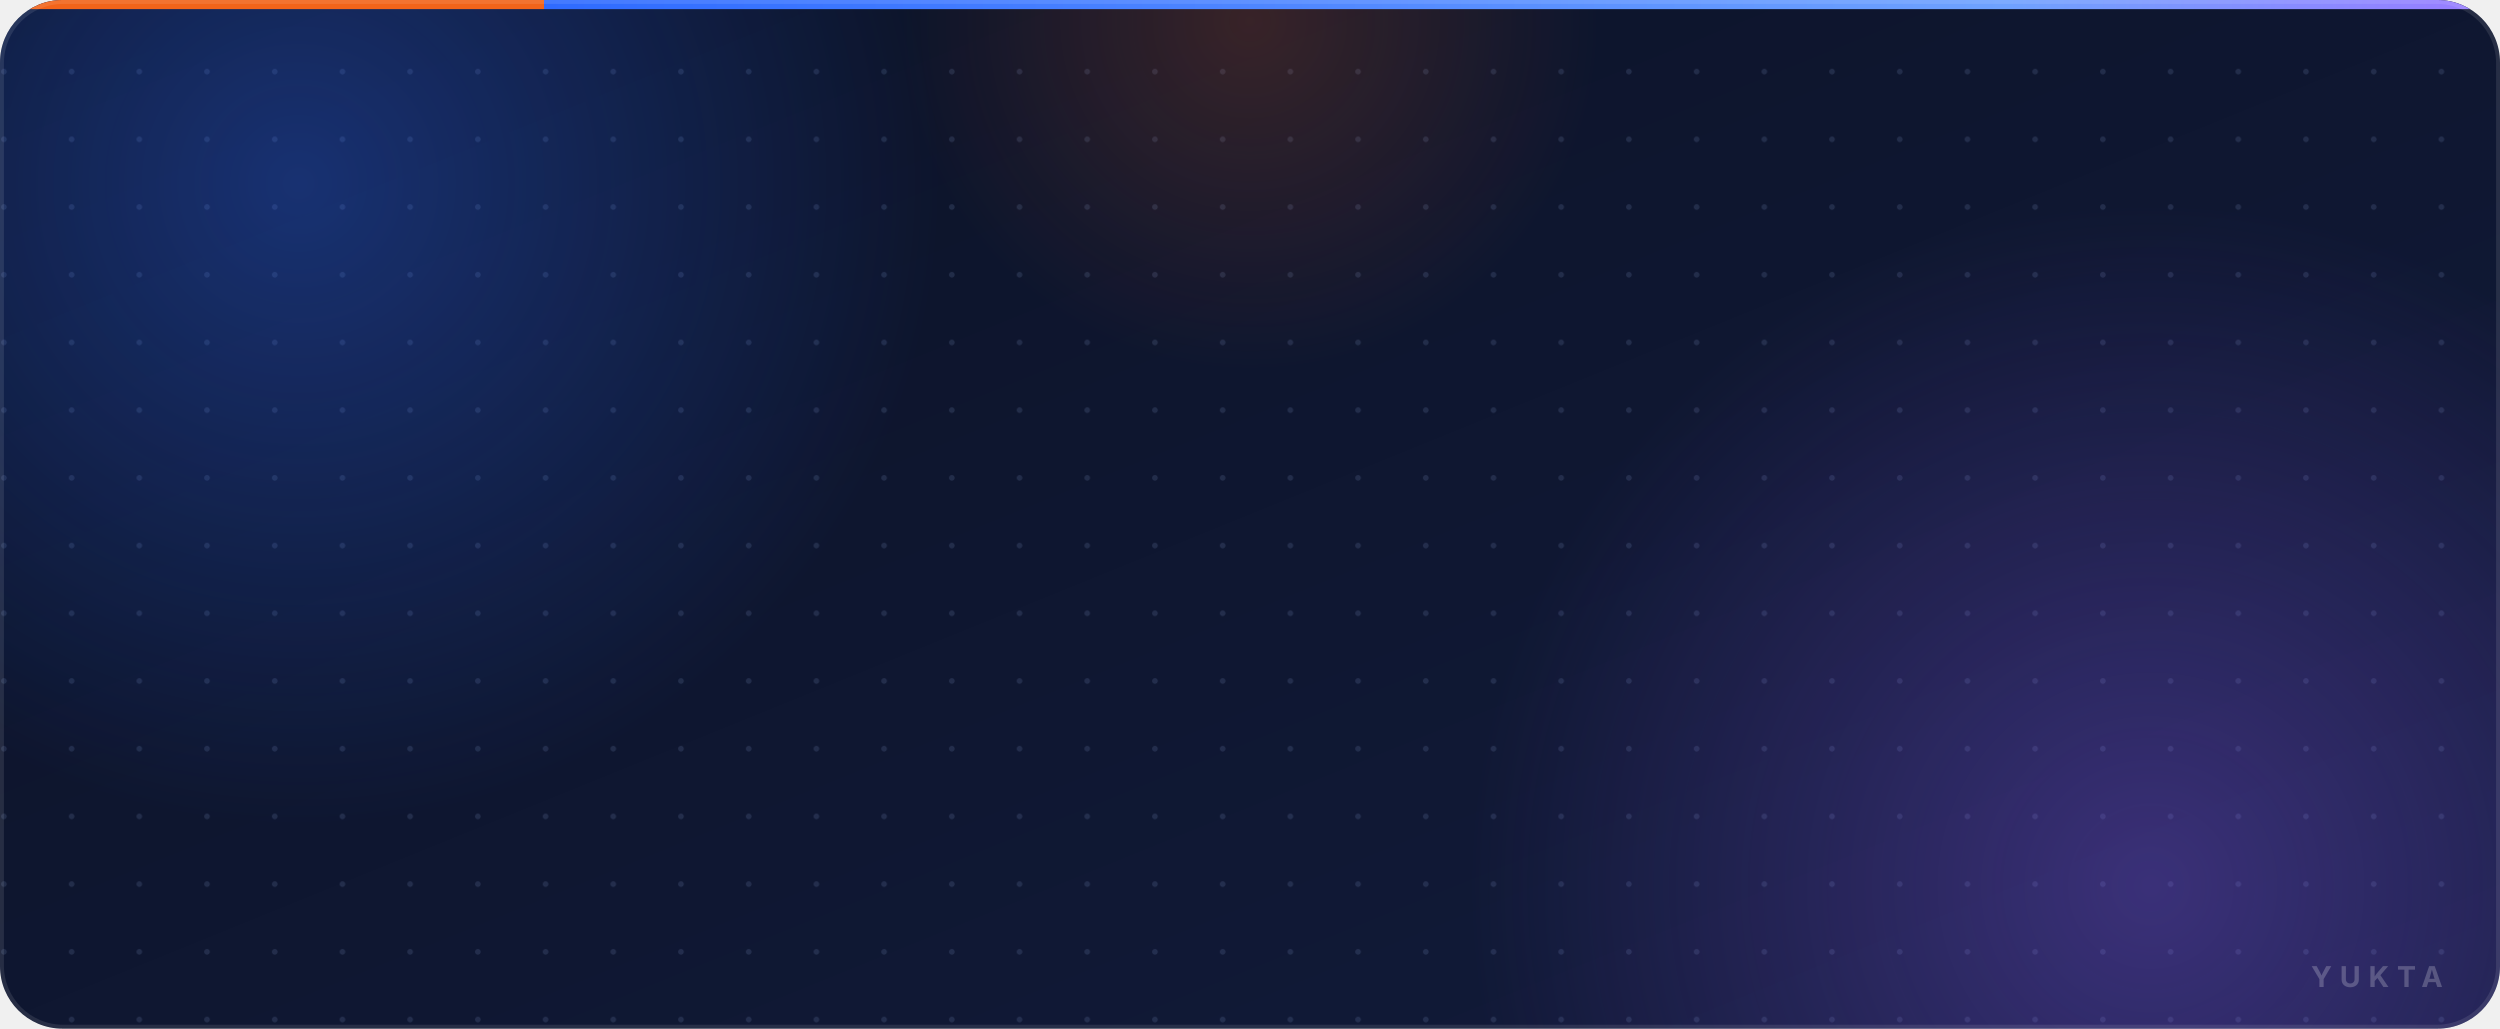
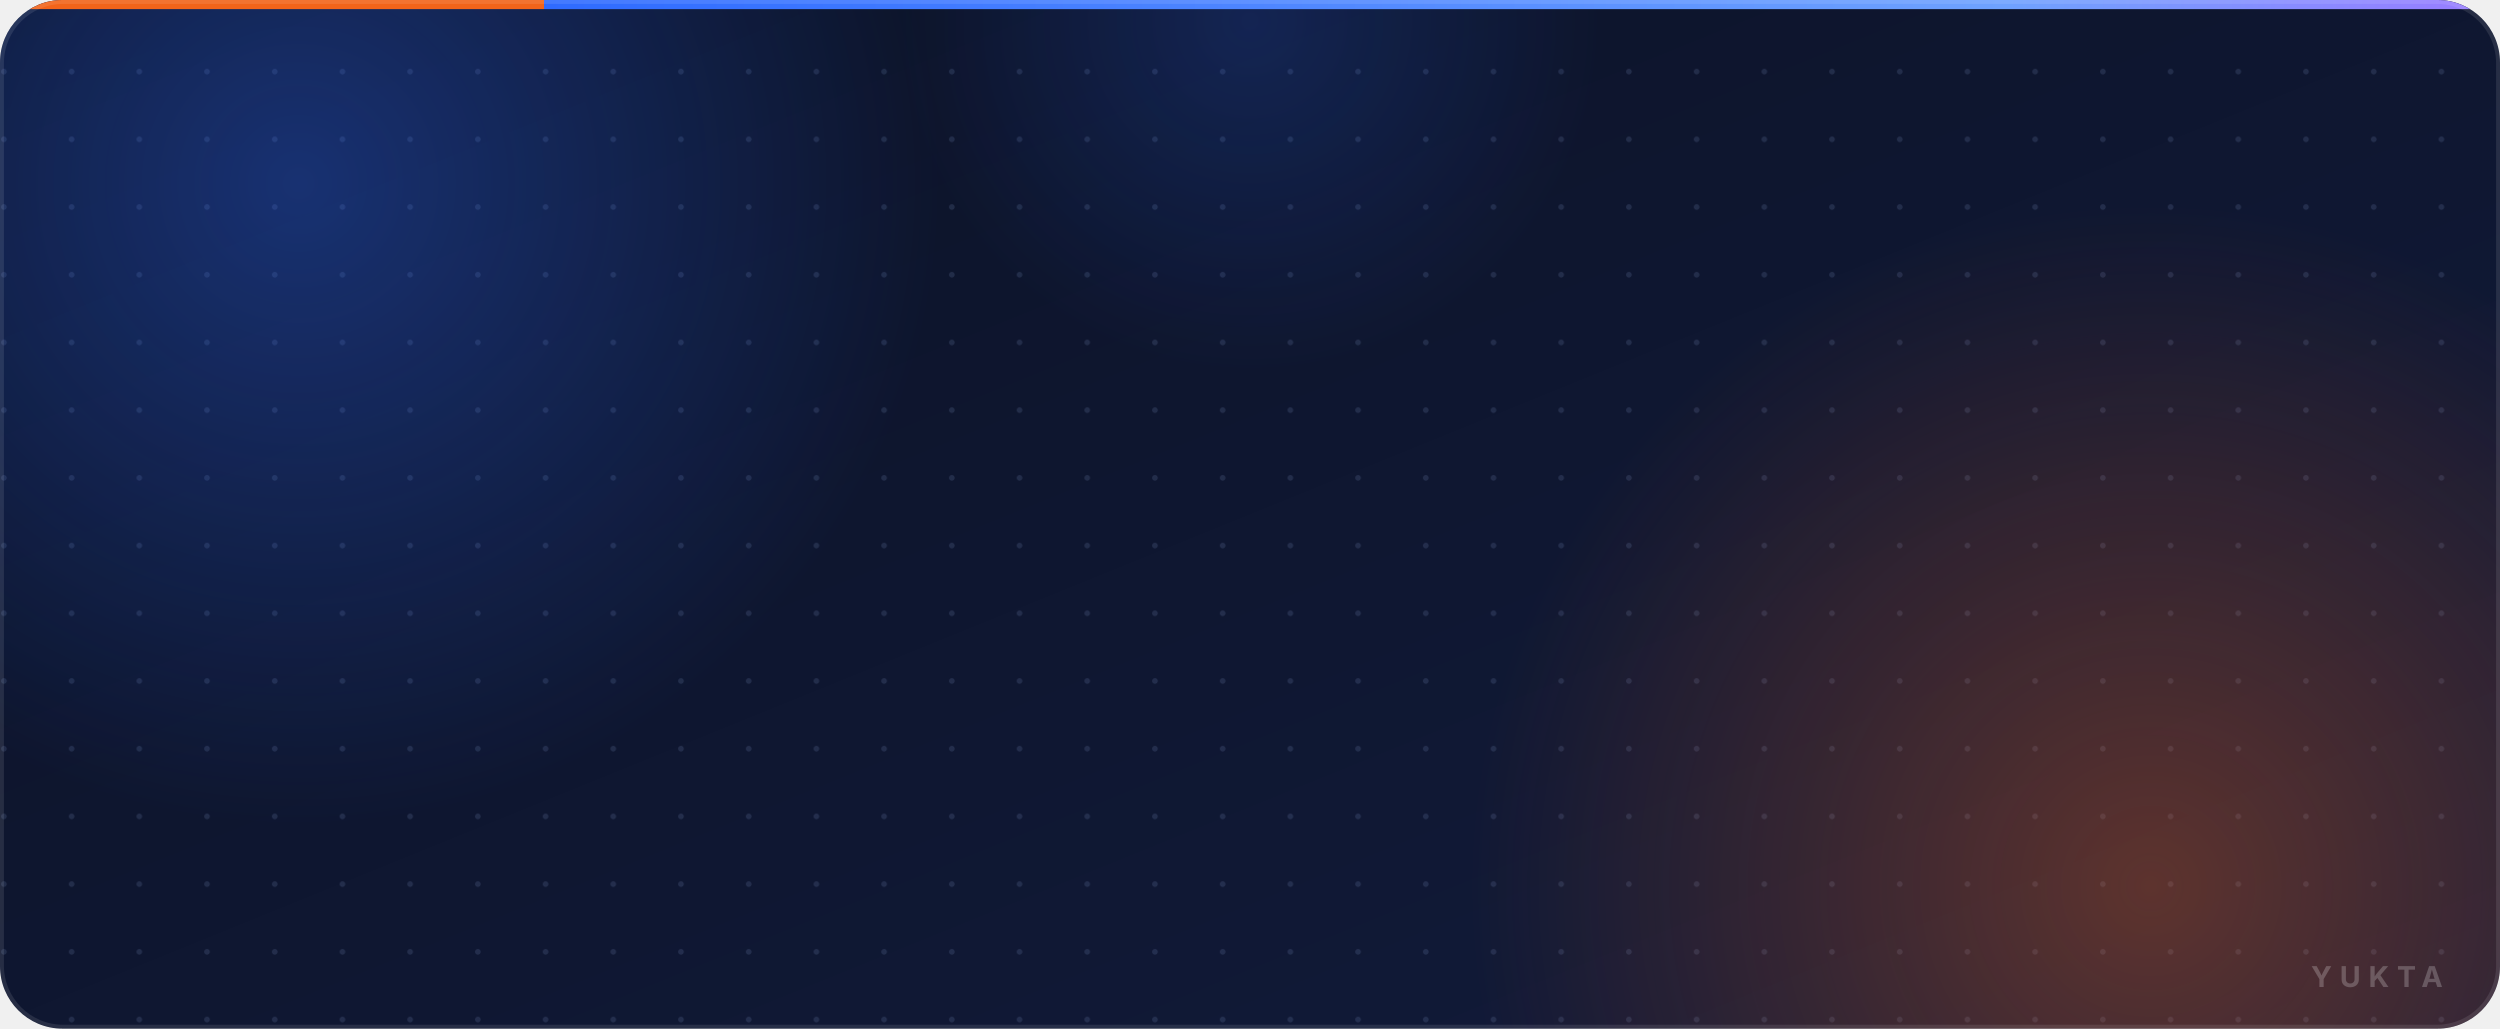
<svg xmlns="http://www.w3.org/2000/svg" viewBox="0 0 960 395" width="960" height="395" role="img" aria-label="A trigger feeds a fast node, which feeds a slow node and another fast node. The slow node paces the fast node and the trigger.">
  <style>
.node{opacity:0;animation:rise .8s cubic-bezier(.2,.8,.2,1) forwards;animation-delay:var(--d,0s)}
@keyframes rise{from{opacity:0;transform:translateY(12px)}to{opacity:1;transform:none}}
.edge,.pill{opacity:0;animation:fade .9s ease forwards;animation-delay:var(--d,0s)}
@keyframes fade{to{opacity:1}}
.glow{opacity:.2;animation:breathe 5.2s ease-in-out infinite;animation-delay:var(--b,0s)}
@keyframes breathe{0%,100%{opacity:.14}50%{opacity:.72}}
.flow{stroke-dasharray:7 10;animation:flow 1.2s linear infinite}
.flow-ctl{stroke-dasharray:3 9;animation:flow-ctl 1.4s linear infinite}
@keyframes flow{to{stroke-dashoffset:-17}}
@keyframes flow-ctl{to{stroke-dashoffset:-12}}
.blob{animation:drift 16s ease-in-out infinite alternate}
.blob.b2{animation-duration:21s;animation-direction:alternate-reverse}
@keyframes drift{to{transform:translate(46px,28px)}}
.sheen{animation:sheen 7s ease-in-out infinite}
@keyframes sheen{0%,100%{opacity:.55}50%{opacity:1}}
@media (prefers-reduced-motion:reduce){
  *{animation:none!important}
  .node,.edge,.pill{opacity:1!important}
  .glow{opacity:.35!important}
  .dot{display:none}
}
</style>
  <defs>
    <linearGradient id="bg" x1="0" y1="0" x2="1" y2="1">
      <stop offset="0" stop-color="#0B1226" />
      <stop offset="1" stop-color="#121B3B" />
    </linearGradient>
    <linearGradient id="bar" x1="0" x2="1">
      <stop offset="0" stop-color="#F2641A" />
      <stop offset=".22" stop-color="#F2641A" />
      <stop offset=".22" stop-color="#2F6BFF" />
      <stop offset=".8" stop-color="#6FA2FF" />
      <stop offset="1" stop-color="#9B7BFF" />
    </linearGradient>
    <pattern id="grid" width="26" height="26" patternUnits="userSpaceOnUse">
      <circle cx="1.5" cy="1.5" r="1.1" fill="#8FA4D8" opacity=".16" />
    </pattern>
    <radialGradient id="blob-a">
      <stop offset="0" stop-color="#2F6BFF" stop-opacity=".34" />
      <stop offset="1" stop-color="#2F6BFF" stop-opacity="0" />
    </radialGradient>
    <radialGradient id="blob-b">
-       <stop offset="0" stop-color="#8B5CF6" stop-opacity=".34" />
-       <stop offset="1" stop-color="#8B5CF6" stop-opacity="0" />
+       <stop offset="0" stop-color="#F2641A" stop-opacity=".34" />
+       <stop offset="1" stop-color="#F2641A" stop-opacity="0" />
    </radialGradient>
    <radialGradient id="blob-c">
-       <stop offset="0" stop-color="#F2641A" stop-opacity=".34" />
-       <stop offset="1" stop-color="#F2641A" stop-opacity="0" />
+       <stop offset="0" stop-color="#2F6BFF" stop-opacity=".34" />
+       <stop offset="1" stop-color="#2F6BFF" stop-opacity="0" />
    </radialGradient>
    <clipPath id="card">
      <rect width="960" height="395" rx="24" />
    </clipPath>
    <filter id="blur" x="-50%" y="-50%" width="200%" height="200%">
      <feGaussianBlur stdDeviation="7" />
    </filter>
    <filter id="blur-s" x="-100%" y="-100%" width="300%" height="300%">
      <feGaussianBlur stdDeviation="3.2" />
    </filter>
    <filter id="shadow" x="-20%" y="-20%" width="140%" height="160%">
      <feDropShadow dx="0" dy="8" stdDeviation="9" flood-color="#000" flood-opacity=".38" />
    </filter>
    <linearGradient id="s-amber" x1="0" y1="0" x2="1" y2="1">
      <stop offset="0" stop-color="#FFD66B" />
      <stop offset="1" stop-color="#D97706" />
    </linearGradient>
    <linearGradient id="g-amber" x1="0" y1="0" x2="0" y2="1">
      <stop offset="0" stop-color="#FFD66B" stop-opacity=".30" />
      <stop offset="1" stop-color="#D97706" stop-opacity=".09" />
    </linearGradient>
    <marker id="m-amber" viewBox="0 0 12 12" refX="11" refY="6" markerWidth="11" markerHeight="11" markerUnits="userSpaceOnUse" orient="auto">
      <path d="M1,1.5 L11,6 L1,10.5 L3.8,6 z" fill="#FFD66B" />
    </marker>
    <linearGradient id="s-blue" x1="0" y1="0" x2="1" y2="1">
      <stop offset="0" stop-color="#86B4FF" />
      <stop offset="1" stop-color="#2F6BFF" />
    </linearGradient>
    <linearGradient id="g-blue" x1="0" y1="0" x2="0" y2="1">
      <stop offset="0" stop-color="#86B4FF" stop-opacity=".30" />
      <stop offset="1" stop-color="#2F6BFF" stop-opacity=".09" />
    </linearGradient>
    <marker id="m-blue" viewBox="0 0 12 12" refX="11" refY="6" markerWidth="11" markerHeight="11" markerUnits="userSpaceOnUse" orient="auto">
      <path d="M1,1.5 L11,6 L1,10.5 L3.8,6 z" fill="#86B4FF" />
    </marker>
    <linearGradient id="s-green" x1="0" y1="0" x2="1" y2="1">
      <stop offset="0" stop-color="#52E3A4" />
      <stop offset="1" stop-color="#059669" />
    </linearGradient>
    <linearGradient id="g-green" x1="0" y1="0" x2="0" y2="1">
      <stop offset="0" stop-color="#52E3A4" stop-opacity=".30" />
      <stop offset="1" stop-color="#059669" stop-opacity=".09" />
    </linearGradient>
    <marker id="m-green" viewBox="0 0 12 12" refX="11" refY="6" markerWidth="11" markerHeight="11" markerUnits="userSpaceOnUse" orient="auto">
      <path d="M1,1.5 L11,6 L1,10.5 L3.8,6 z" fill="#52E3A4" />
    </marker>
    <linearGradient id="s-orange" x1="0" y1="0" x2="1" y2="1">
      <stop offset="0" stop-color="#FFB46B" />
      <stop offset="1" stop-color="#F2641A" />
    </linearGradient>
    <linearGradient id="g-orange" x1="0" y1="0" x2="0" y2="1">
      <stop offset="0" stop-color="#FFB46B" stop-opacity=".30" />
      <stop offset="1" stop-color="#F2641A" stop-opacity=".09" />
    </linearGradient>
    <marker id="m-orange" viewBox="0 0 12 12" refX="11" refY="6" markerWidth="11" markerHeight="11" markerUnits="userSpaceOnUse" orient="auto">
      <path d="M1,1.5 L11,6 L1,10.5 L3.8,6 z" fill="#FFB46B" />
    </marker>
    <linearGradient id="s-rose" x1="0" y1="0" x2="1" y2="1">
      <stop offset="0" stop-color="#FF8096" />
      <stop offset="1" stop-color="#E11D48" />
    </linearGradient>
    <linearGradient id="g-rose" x1="0" y1="0" x2="0" y2="1">
      <stop offset="0" stop-color="#FF8096" stop-opacity=".30" />
      <stop offset="1" stop-color="#E11D48" stop-opacity=".09" />
    </linearGradient>
    <marker id="m-rose" viewBox="0 0 12 12" refX="11" refY="6" markerWidth="11" markerHeight="11" markerUnits="userSpaceOnUse" orient="auto">
      <path d="M1,1.5 L11,6 L1,10.5 L3.8,6 z" fill="#FF8096" />
    </marker>
  </defs>
  <g clip-path="url(#card)">
    <rect width="960" height="395" fill="url(#bg)" />
    <rect width="960" height="395" fill="url(#grid)" />
    <circle class="blob" cx="115.2" cy="71.1" r="244.9" fill="url(#blob-a)" />
    <circle class="blob b2" cx="825.6" cy="339.7" r="260.7" fill="url(#blob-b)" />
    <circle class="blob" cx="480.0" cy="7.9" r="134.3" fill="url(#blob-c)" opacity=".55" />
    <rect class="sheen" width="960" height="3.5" fill="url(#bar)" />
  </g>
  <rect x=".75" y=".75" width="958.5" height="393.5" rx="23.5" fill="none" stroke="#fff" stroke-opacity=".10" stroke-width="1.5" />
  <g class="edge" style="--d:0.70s">
    <path id="p0" d="M210.0,248.0 C250.0,248.0 250.0,248.0 290.0,248.0" fill="none" stroke="#FFB46B" stroke-opacity="0.5" stroke-width="2" stroke-linecap="round" marker-end="url(#m-orange)" />
    <path class="flow" d="M210.0,248.0 C250.0,248.0 250.0,248.0 290.0,248.0" fill="none" stroke="#FFB46B" stroke-width="2.4" stroke-linecap="round" stroke-opacity=".95" />
    <g class="dot" opacity="0">
      <circle r="8" fill="#FFB46B" opacity=".55" filter="url(#blur-s)" />
      <circle r="3.6" fill="#fff" />
      <circle r="2.2" fill="#FFB46B" />
      <animateMotion dur="2.6s" begin="0.00s" repeatCount="indefinite" calcMode="spline" keyTimes="0;1" keySplines=".45 .05 .55 .95">
        <mpath href="#p0" />
      </animateMotion>
      <animate attributeName="opacity" values="0;1;1;0" keyTimes="0;.12;.85;1" dur="2.6s" begin="0.00s" repeatCount="indefinite" />
    </g>
  </g>
  <g class="edge" style="--d:0.77s">
    <path id="p1" d="M460.0,248.0 C530.0,248.0 530.0,156.0 600.0,156.0" fill="none" stroke="#86B4FF" stroke-opacity="0.5" stroke-width="2" stroke-linecap="round" marker-end="url(#m-blue)" />
    <path class="flow" d="M460.0,248.0 C530.0,248.0 530.0,156.0 600.0,156.0" fill="none" stroke="#86B4FF" stroke-width="2.4" stroke-linecap="round" stroke-opacity=".95" />
    <g class="dot" opacity="0">
      <circle r="8" fill="#86B4FF" opacity=".55" filter="url(#blur-s)" />
      <circle r="3.6" fill="#fff" />
      <circle r="2.2" fill="#86B4FF" />
      <animateMotion dur="2.6s" begin="0.37s" repeatCount="indefinite" calcMode="spline" keyTimes="0;1" keySplines=".45 .05 .55 .95">
        <mpath href="#p1" />
      </animateMotion>
      <animate attributeName="opacity" values="0;1;1;0" keyTimes="0;.12;.85;1" dur="2.6s" begin="0.37s" repeatCount="indefinite" />
    </g>
  </g>
  <g class="edge" style="--d:0.84s">
    <path id="p2" d="M460.0,248.0 C530.0,248.0 530.0,316.0 600.0,316.0" fill="none" stroke="#86B4FF" stroke-opacity="0.5" stroke-width="2" stroke-linecap="round" marker-end="url(#m-blue)" />
    <path class="flow" d="M460.0,248.0 C530.0,248.0 530.0,316.0 600.0,316.0" fill="none" stroke="#86B4FF" stroke-width="2.4" stroke-linecap="round" stroke-opacity=".95" />
    <g class="dot" opacity="0">
      <circle r="8" fill="#86B4FF" opacity=".55" filter="url(#blur-s)" />
      <circle r="3.6" fill="#fff" />
      <circle r="2.2" fill="#86B4FF" />
      <animateMotion dur="2.6s" begin="0.74s" repeatCount="indefinite" calcMode="spline" keyTimes="0;1" keySplines=".45 .05 .55 .95">
        <mpath href="#p2" />
      </animateMotion>
      <animate attributeName="opacity" values="0;1;1;0" keyTimes="0;.12;.85;1" dur="2.6s" begin="0.74s" repeatCount="indefinite" />
    </g>
  </g>
  <g class="edge" style="--d:0.91s">
    <path id="p3" d="M695.0,111.0 C695.0,31.0 375.0,123.0 375.0,203.0" fill="none" stroke="#FF8096" stroke-opacity="0.5" stroke-width="2" stroke-linecap="round" stroke-dasharray="2 7" marker-end="url(#m-rose)" />
    <path class="flow-ctl" d="M695.0,111.0 C695.0,31.0 375.0,123.0 375.0,203.0" fill="none" stroke="#FF8096" stroke-width="2.4" stroke-linecap="round" stroke-opacity=".95" />
    <g class="dot" opacity="0">
      <circle r="8" fill="#FF8096" opacity=".55" filter="url(#blur-s)" />
      <circle r="3.6" fill="#fff" />
      <circle r="2.2" fill="#FF8096" />
      <animateMotion dur="3.4s" begin="1.11s" repeatCount="indefinite" calcMode="spline" keyTimes="0;1" keySplines=".45 .05 .55 .95">
        <mpath href="#p3" />
      </animateMotion>
      <animate attributeName="opacity" values="0;1;1;0" keyTimes="0;.12;.85;1" dur="3.4s" begin="1.11s" repeatCount="indefinite" />
    </g>
    <g class="dot" opacity="0">
      <circle r="8" fill="#FF8096" opacity=".55" filter="url(#blur-s)" />
      <circle r="3.6" fill="#fff" />
      <circle r="2.2" fill="#FF8096" />
      <animateMotion dur="3.4s" begin="2.81s" repeatCount="indefinite" calcMode="spline" keyTimes="0;1" keySplines=".45 .05 .55 .95">
        <mpath href="#p3" />
      </animateMotion>
      <animate attributeName="opacity" values="0;1;1;0" keyTimes="0;.12;.85;1" dur="3.4s" begin="2.81s" repeatCount="indefinite" />
    </g>
  </g>
  <g class="node" style="--d:0.12s">
    <rect class="glow" style="--b:0.00s" x="40" y="203" width="170" height="90" rx="16" fill="none" stroke="#FFB46B" stroke-width="7" filter="url(#blur)" />
    <rect x="40" y="203" width="170" height="90" rx="16" fill="#111A33" filter="url(#shadow)" />
    <rect x="40" y="203" width="170" height="90" rx="16" fill="url(#g-orange)" stroke="url(#s-orange)" stroke-width="1.8" />
    <path d="M54,204.5 H196" stroke="#fff" stroke-opacity=".28" stroke-width="1.2" stroke-linecap="round" />
    <text x="125.0" y="233.4" text-anchor="middle" font-family="'JetBrains Mono', ui-monospace, SFMono-Regular, Menlo, Consolas, monospace" font-size="10.5" font-weight="600" letter-spacing="1.4" fill="#FFB46B">TRIGGER</text>
    <text x="125.0" y="252.9" text-anchor="middle" font-family="Inter, 'Segoe UI', system-ui, -apple-system, Helvetica, Arial, sans-serif" font-size="15.5" font-weight="650" fill="#F4F7FF">Trigger</text>
    <text x="125.0" y="270.0" text-anchor="middle" font-family="Inter, 'Segoe UI', system-ui, -apple-system, Helvetica, Arial, sans-serif" font-size="12" fill="#A7B6D8">emits messages</text>
  </g>
  <g class="node" style="--d:0.21s">
    <rect class="glow" style="--b:0.55s" x="290" y="203" width="170" height="90" rx="16" fill="none" stroke="#86B4FF" stroke-width="7" filter="url(#blur)" />
    <rect x="290" y="203" width="170" height="90" rx="16" fill="#111A33" filter="url(#shadow)" />
    <rect x="290" y="203" width="170" height="90" rx="16" fill="url(#g-blue)" stroke="url(#s-blue)" stroke-width="1.8" />
    <path d="M304,204.5 H446" stroke="#fff" stroke-opacity=".28" stroke-width="1.2" stroke-linecap="round" />
    <text x="375.0" y="233.4" text-anchor="middle" font-family="'JetBrains Mono', ui-monospace, SFMono-Regular, Menlo, Consolas, monospace" font-size="10.5" font-weight="600" letter-spacing="1.4" fill="#86B4FF">PROCESSOR</text>
    <text x="375.0" y="252.9" text-anchor="middle" font-family="Inter, 'Segoe UI', system-ui, -apple-system, Helvetica, Arial, sans-serif" font-size="15.5" font-weight="650" fill="#F4F7FF">Fast node</text>
    <text x="375.0" y="270.0" text-anchor="middle" font-family="Inter, 'Segoe UI', system-ui, -apple-system, Helvetica, Arial, sans-serif" font-size="12" fill="#A7B6D8">waits when full</text>
  </g>
  <g class="node" style="--d:0.30s">
    <rect class="glow" style="--b:1.10s" x="600" y="111" width="190" height="90" rx="16" fill="none" stroke="#FFD66B" stroke-width="7" filter="url(#blur)" />
    <rect x="600" y="111" width="190" height="90" rx="16" fill="#111A33" filter="url(#shadow)" />
    <rect x="600" y="111" width="190" height="90" rx="16" fill="url(#g-amber)" stroke="url(#s-amber)" stroke-width="1.8" />
    <path d="M614,112.5 H776" stroke="#fff" stroke-opacity=".28" stroke-width="1.2" stroke-linecap="round" />
    <text x="695.0" y="141.4" text-anchor="middle" font-family="'JetBrains Mono', ui-monospace, SFMono-Regular, Menlo, Consolas, monospace" font-size="10.5" font-weight="600" letter-spacing="1.4" fill="#FFD66B">PROCESSOR</text>
    <text x="695.0" y="160.9" text-anchor="middle" font-family="Inter, 'Segoe UI', system-ui, -apple-system, Helvetica, Arial, sans-serif" font-size="15.5" font-weight="650" fill="#F4F7FF">Slow node</text>
    <text x="695.0" y="178.0" text-anchor="middle" font-family="Inter, 'Segoe UI', system-ui, -apple-system, Helvetica, Arial, sans-serif" font-size="12" fill="#A7B6D8">takes its time</text>
  </g>
  <g class="node" style="--d:0.39s">
    <rect class="glow" style="--b:1.65s" x="600" y="271" width="190" height="90" rx="16" fill="none" stroke="#52E3A4" stroke-width="7" filter="url(#blur)" />
    <rect x="600" y="271" width="190" height="90" rx="16" fill="#111A33" filter="url(#shadow)" />
    <rect x="600" y="271" width="190" height="90" rx="16" fill="url(#g-green)" stroke="url(#s-green)" stroke-width="1.8" />
    <path d="M614,272.5 H776" stroke="#fff" stroke-opacity=".28" stroke-width="1.2" stroke-linecap="round" />
    <text x="695.0" y="301.4" text-anchor="middle" font-family="'JetBrains Mono', ui-monospace, SFMono-Regular, Menlo, Consolas, monospace" font-size="10.5" font-weight="600" letter-spacing="1.4" fill="#52E3A4">PROCESSOR</text>
    <text x="695.0" y="320.9" text-anchor="middle" font-family="Inter, 'Segoe UI', system-ui, -apple-system, Helvetica, Arial, sans-serif" font-size="15.5" font-weight="650" fill="#F4F7FF">Fast node</text>
    <text x="695.0" y="338.0" text-anchor="middle" font-family="Inter, 'Segoe UI', system-ui, -apple-system, Helvetica, Arial, sans-serif" font-size="12" fill="#A7B6D8">keeps up</text>
  </g>
  <g class="pill" style="--d:1.21s">
    <rect x="419.4" y="72.0" width="231.2" height="22" rx="11" fill="#0A1024" stroke="#FF8096" stroke-opacity=".6" />
    <text x="535.0" y="87.0" text-anchor="middle" font-family="Inter, 'Segoe UI', system-ui, -apple-system, Helvetica, Arial, sans-serif" font-size="11.5" font-weight="600" fill="#FF8096">slow node paces A and the trigger</text>
  </g>
  <text x="938" y="379" text-anchor="end" font-family="Inter, 'Segoe UI', system-ui, -apple-system, Helvetica, Arial, sans-serif" font-size="11" font-weight="700" letter-spacing="3" fill="#fff" opacity=".22">YUKTA</text>
</svg>
